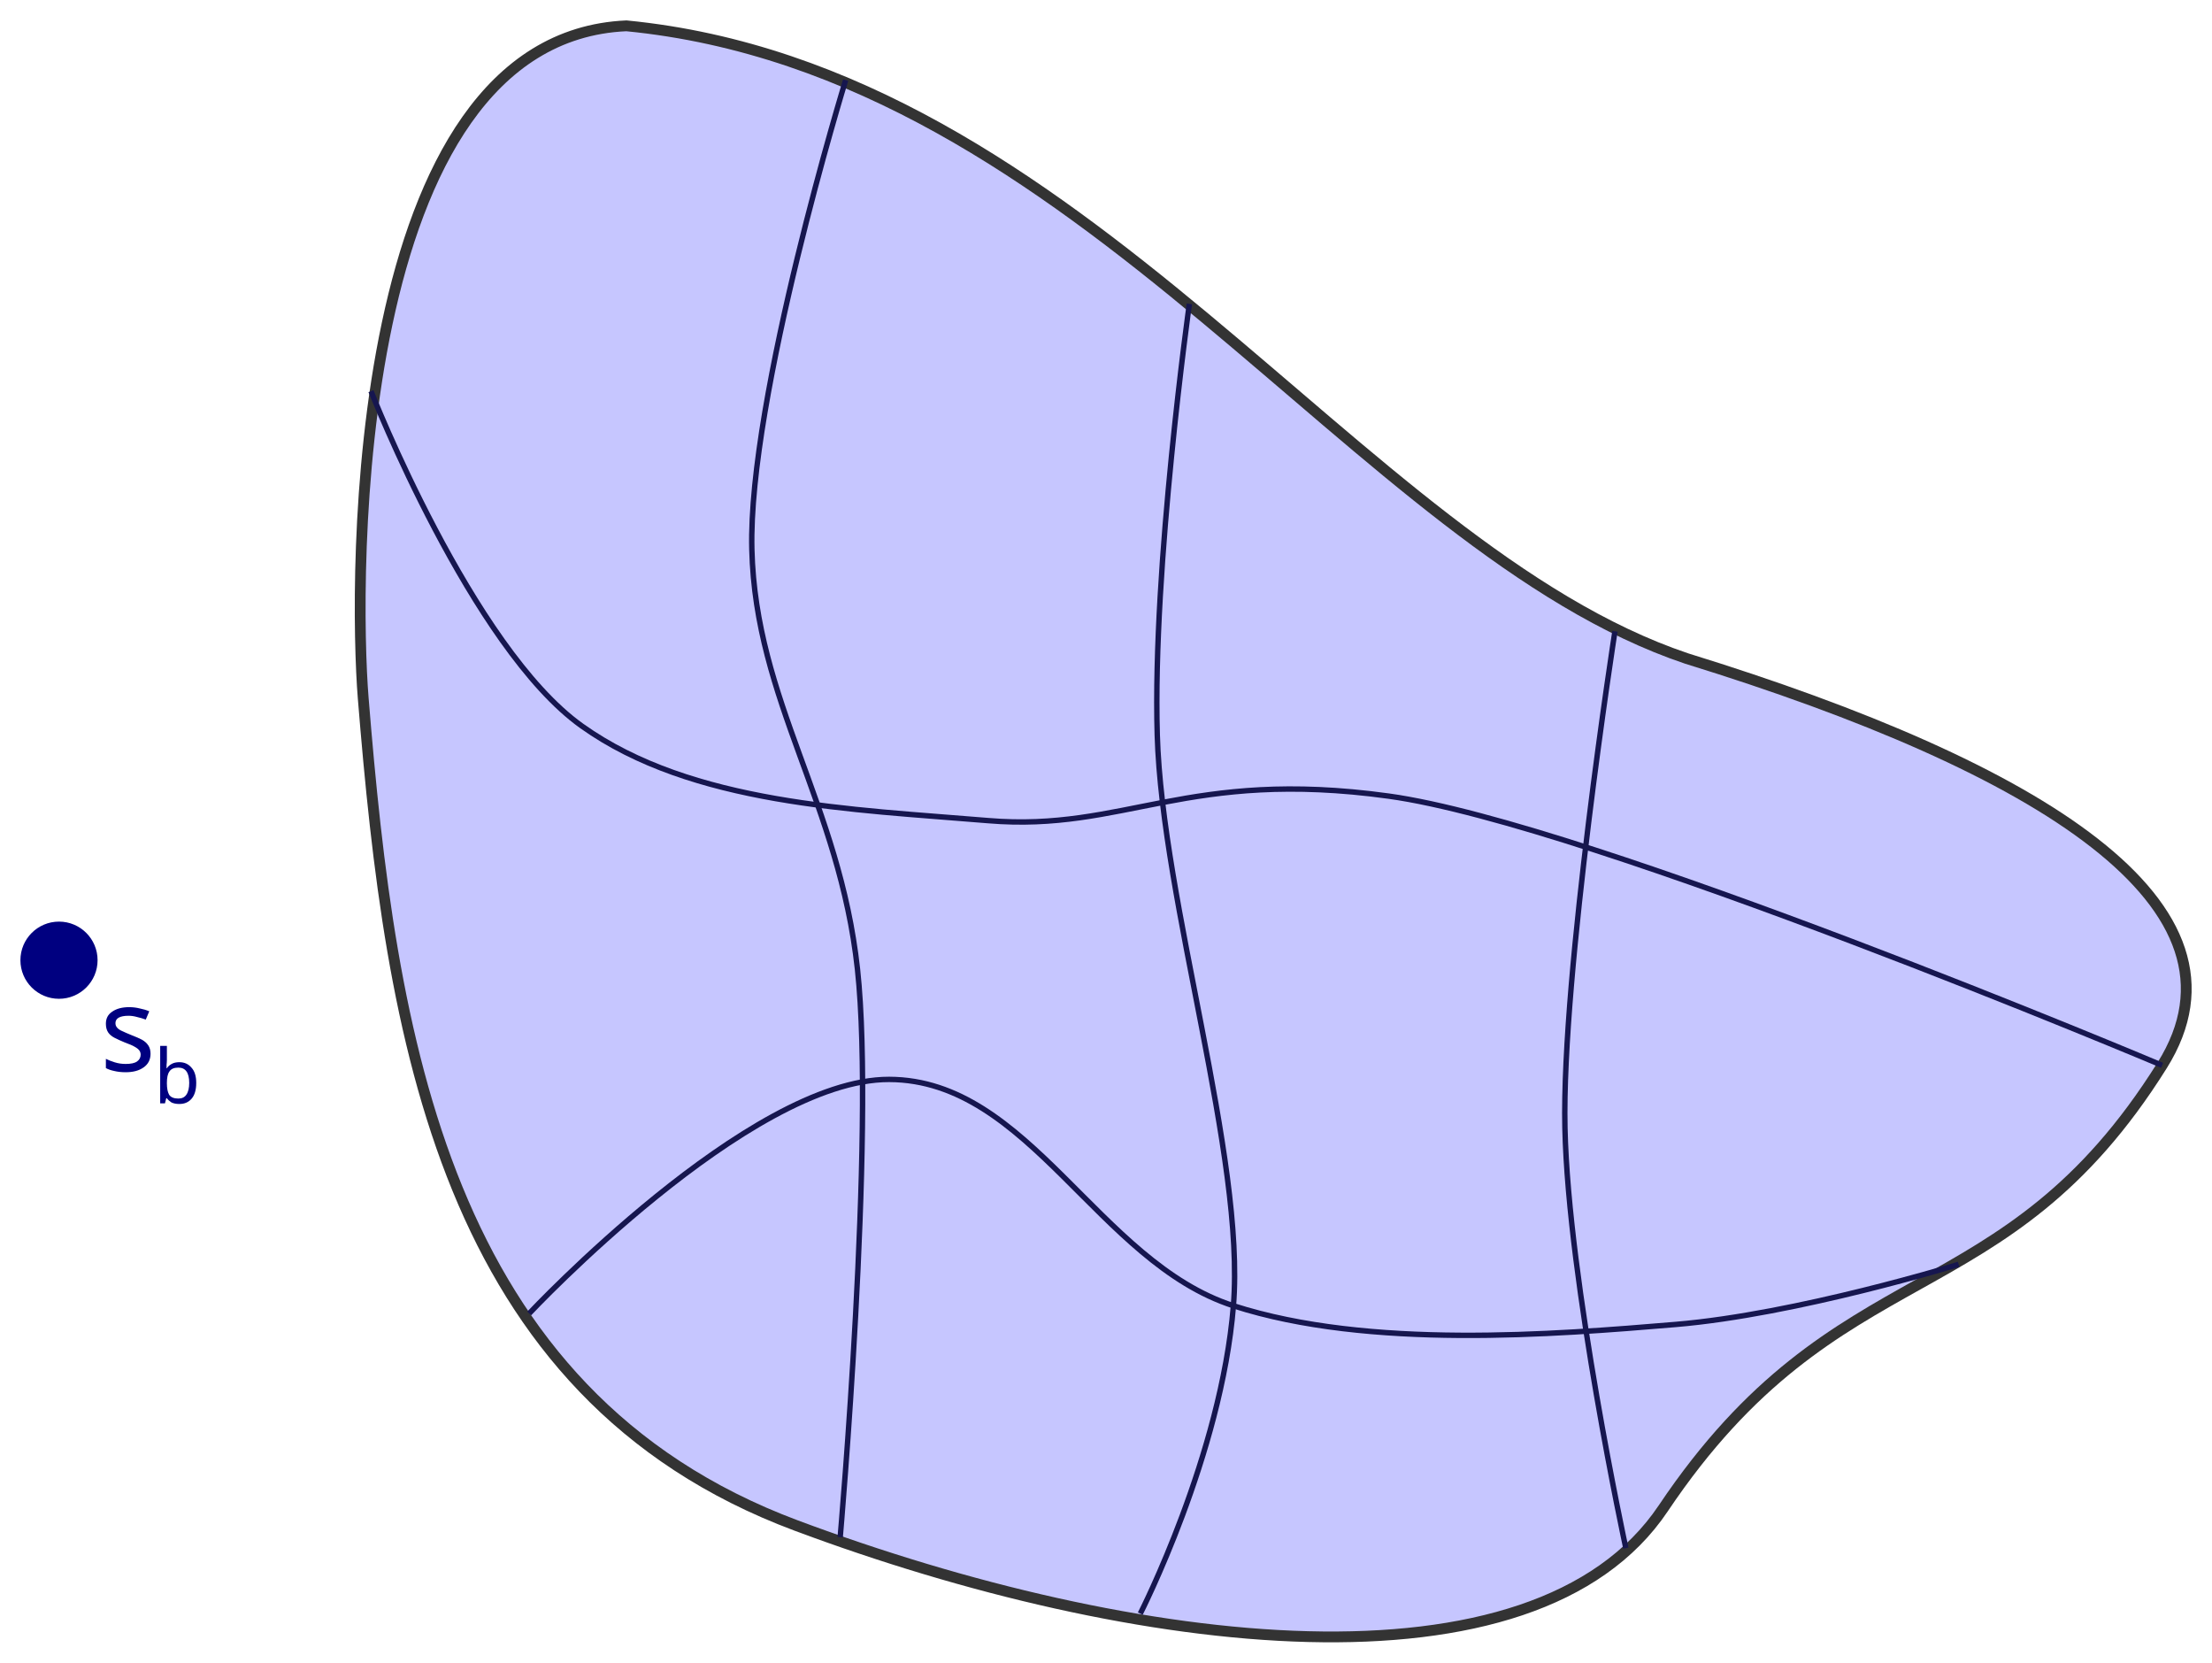
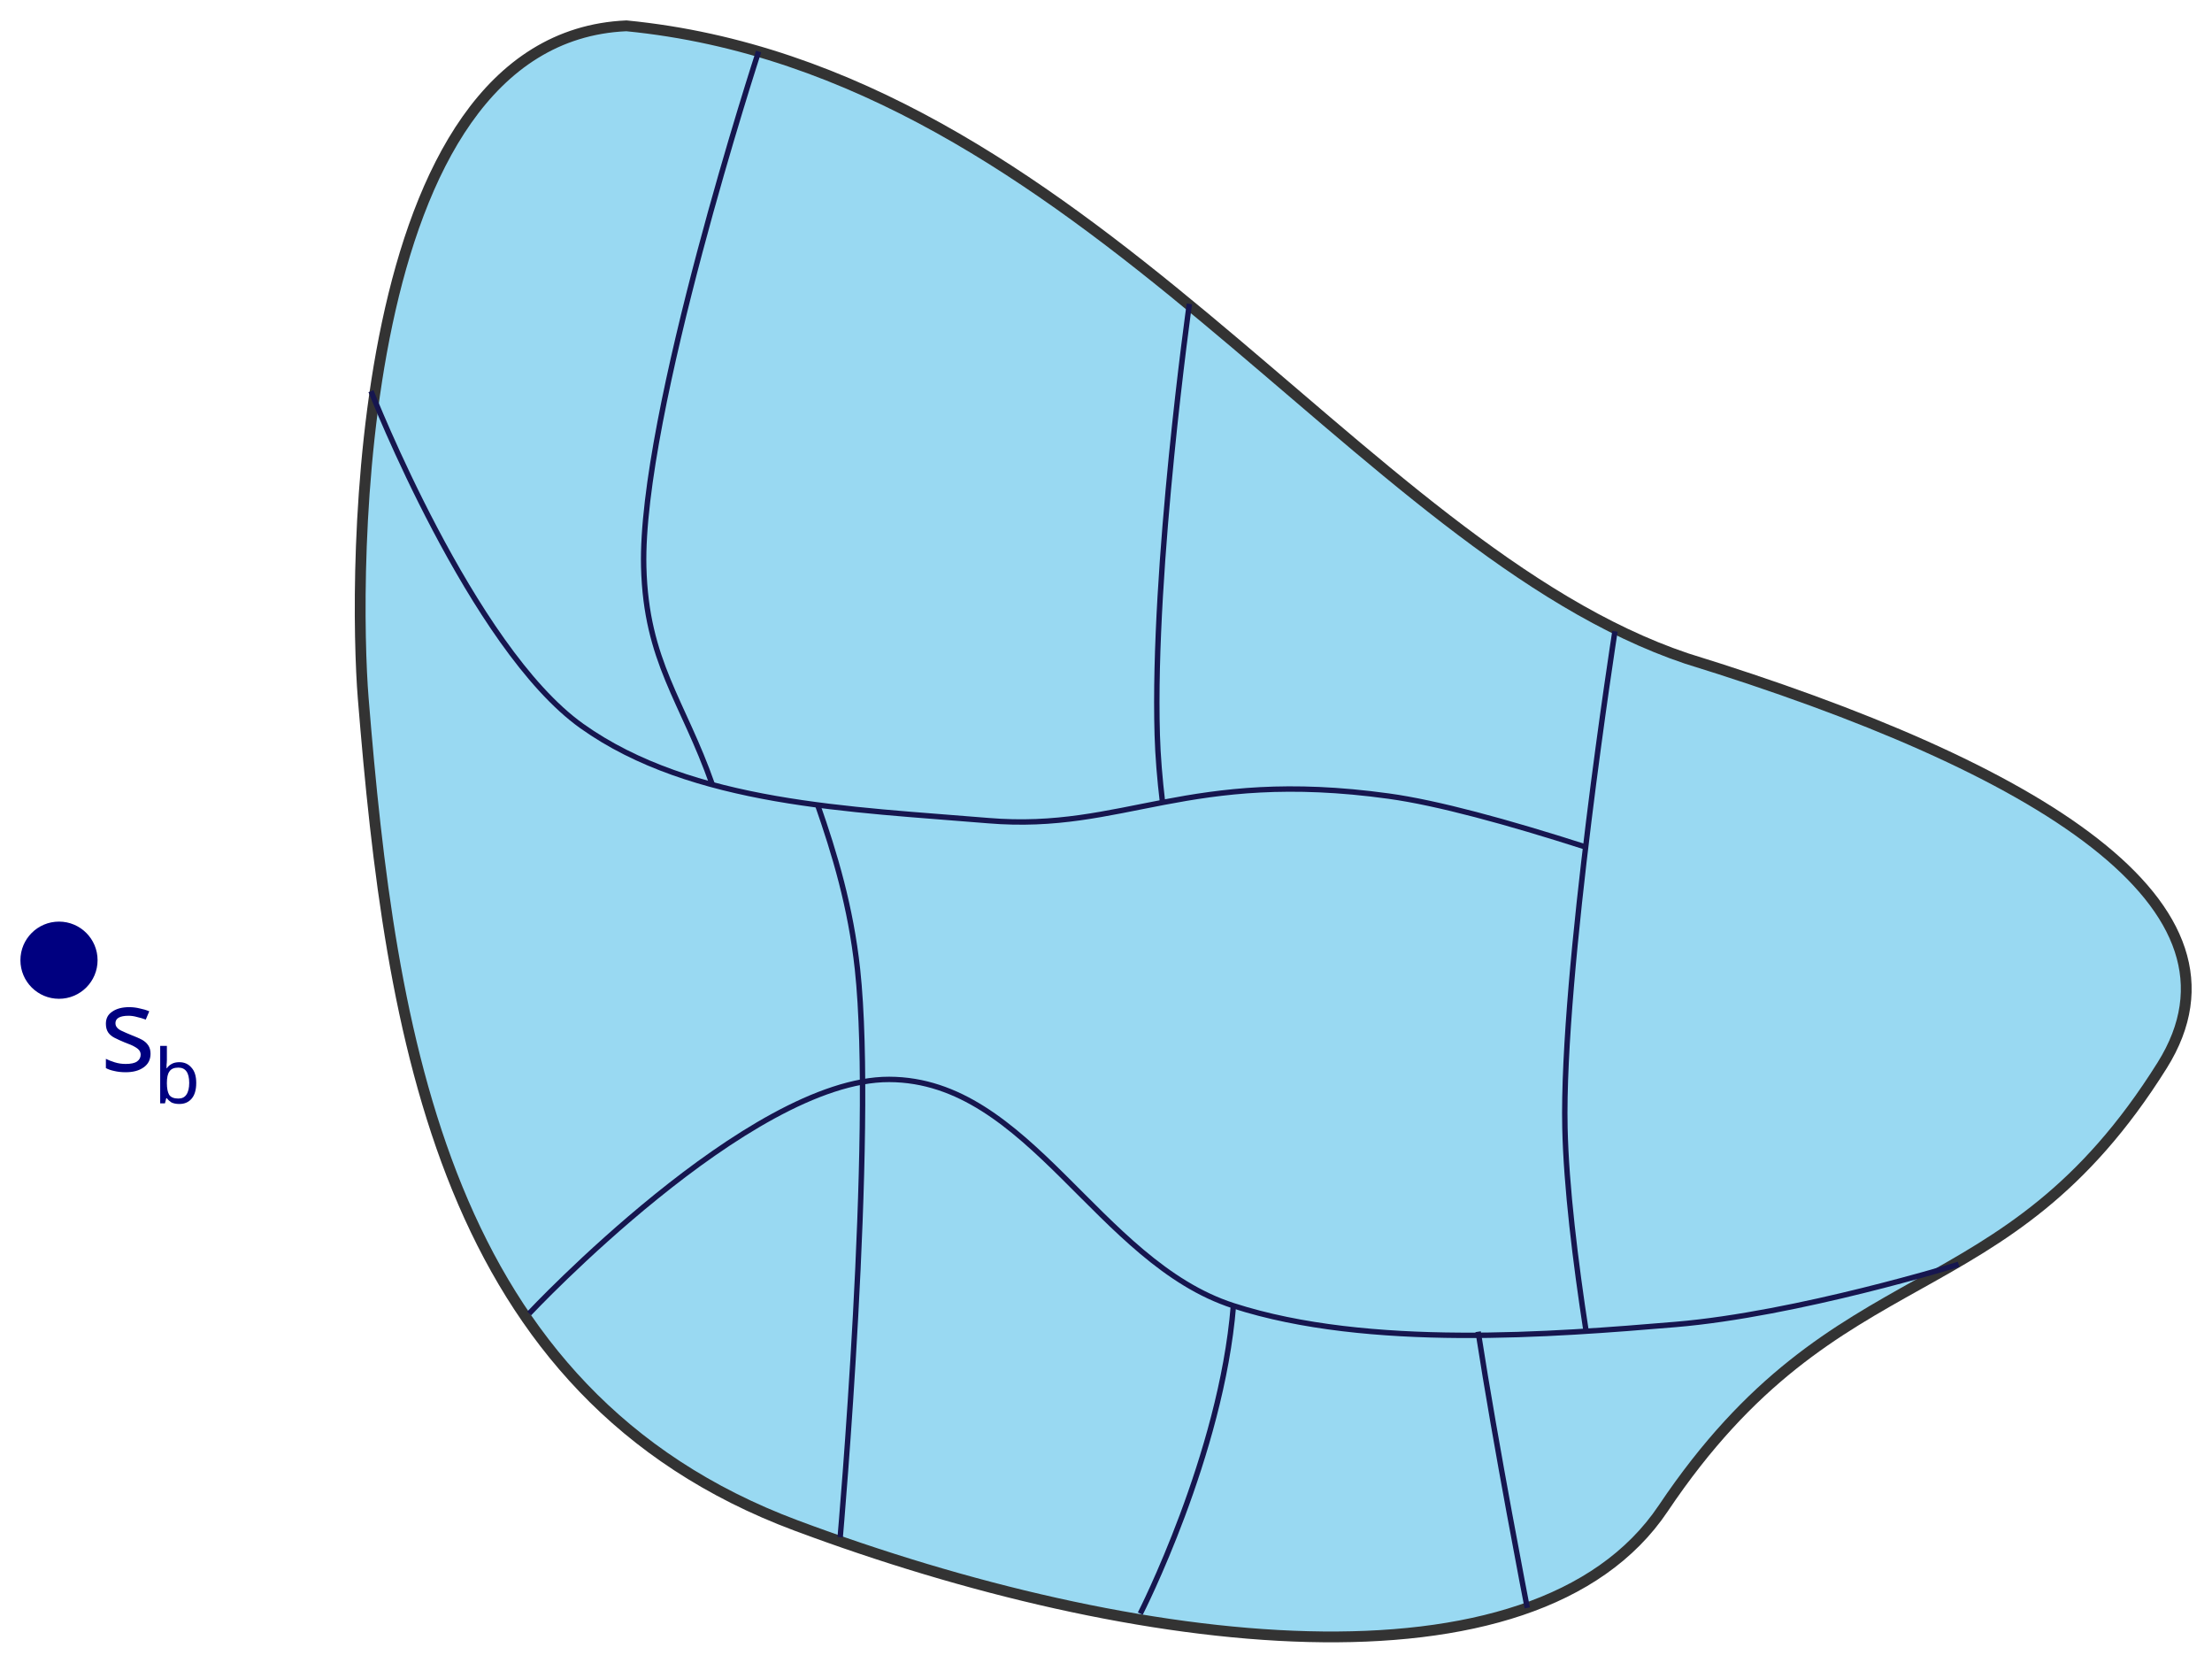
<svg xmlns="http://www.w3.org/2000/svg" width="108.36mm" height="81.43mm" viewBox="0 0 108.36 81.43" version="1.1" id="svg6473">
  <defs id="defs6467" />
  <g id="layer1" transform="translate(-28.51994,-48.21129)">
-     <path id="path7021" d="m 134.439,100.385 c -7.787,12.433 -15.865,8.915 -24.441,21.696 -6.336,9.442 -25.911,7.028 -42.475,0.841 C 50.205,116.454 47.652,98.887 46.313,82.407 45.853,76.748 45.61,50.074 59.206,49.476 c 22.402,2.192 35.794,25.562 51.935,30.985 17.339,5.354 28.196,12.104 23.298,19.924 z" style="opacity:1;vector-effect:none;fill:#0000ff;fill-opacity:0.226;stroke:#333333;stroke-width:0.529;stroke-linecap:square;stroke-linejoin:miter;stroke-miterlimit:10;stroke-dasharray:none;stroke-dashoffset:0;stroke-opacity:1" />
+     <path id="path7021" d="m 134.439,100.385 c -7.787,12.433 -15.865,8.915 -24.441,21.696 -6.336,9.442 -25.911,7.028 -42.475,0.841 C 50.205,116.454 47.652,98.887 46.313,82.407 45.853,76.748 45.61,50.074 59.206,49.476 c 22.402,2.192 35.794,25.562 51.935,30.985 17.339,5.354 28.196,12.104 23.298,19.924 z" style="opacity:1;vector-effect:none;fill:#99d9f2;fill-opacity:1;stroke:#333333;stroke-width:0.529;stroke-linecap:square;stroke-linejoin:miter;stroke-miterlimit:10;stroke-dasharray:none;stroke-dashoffset:0;stroke-opacity:1" />
    <text id="text7049" y="100.659" x="33.41" style="font-style:normal;font-variant:normal;font-weight:normal;font-stretch:normal;font-size:5.726px;line-height:1.25;font-family:'Open Sans';-inkscape-font-specification:'Open Sans';font-variant-ligatures:normal;font-variant-position:normal;font-variant-caps:normal;font-variant-numeric:normal;font-variant-alternates:normal;font-feature-settings:normal;text-indent:0;text-align:start;text-decoration:none;text-decoration-line:none;text-decoration-style:solid;text-decoration-color:#000000;letter-spacing:0px;word-spacing:0px;text-transform:none;writing-mode:lr-tb;direction:ltr;text-orientation:mixed;dominant-baseline:auto;baseline-shift:baseline;text-anchor:start;white-space:normal;shape-padding:0;opacity:1;vector-effect:none;fill:#000080;fill-opacity:1;stroke:none;stroke-width:0.265;stroke-linecap:butt;stroke-linejoin:miter;stroke-miterlimit:4;stroke-dasharray:none;stroke-dashoffset:0;stroke-opacity:1" xml:space="preserve">
      <tspan style="font-style:normal;font-variant:normal;font-weight:normal;font-stretch:normal;font-family:Montserrat;-inkscape-font-specification:Montserrat;fill:#000080;stroke-width:0.265" y="100.659" x="33.41" id="tspan7047">s<tspan id="tspan7045" style="font-style:normal;font-variant:normal;font-weight:normal;font-stretch:normal;font-size:1.478px;font-family:Montserrat;-inkscape-font-specification:Montserrat;baseline-shift:sub;fill:#000080;stroke-width:0.265" />
      </tspan>
    </text>
    <text xml:space="preserve" style="font-style:normal;font-variant:normal;font-weight:normal;font-stretch:normal;font-size:5.726px;line-height:1.25;font-family:'Open Sans';-inkscape-font-specification:'Open Sans';font-variant-ligatures:normal;font-variant-position:normal;font-variant-caps:normal;font-variant-numeric:normal;font-variant-alternates:normal;font-feature-settings:normal;text-indent:0;text-align:start;text-decoration:none;text-decoration-line:none;text-decoration-style:solid;text-decoration-color:#000000;letter-spacing:0px;word-spacing:0px;text-transform:none;writing-mode:lr-tb;direction:ltr;text-orientation:mixed;dominant-baseline:auto;baseline-shift:baseline;text-anchor:start;white-space:normal;shape-padding:0;opacity:1;vector-effect:none;fill:#000080;fill-opacity:1;stroke:none;stroke-width:0.265;stroke-linecap:butt;stroke-linejoin:miter;stroke-miterlimit:4;stroke-dasharray:none;stroke-dashoffset:0;stroke-opacity:1" x="36.056" y="102.247" id="text7057">
      <tspan id="tspan7055" x="36.056" y="102.247" style="font-style:normal;font-variant:normal;font-weight:normal;font-stretch:normal;font-size:3.704px;font-family:Montserrat;-inkscape-font-specification:Montserrat;fill:#000080;stroke-width:0.265">b</tspan>
    </text>
    <circle style="opacity:1;vector-effect:none;fill:#000080;fill-opacity:1;stroke:none;stroke-width:0.529;stroke-linecap:square;stroke-linejoin:miter;stroke-miterlimit:10;stroke-dasharray:none;stroke-dashoffset:0;stroke-opacity:1" id="path7059" cx="31.41" cy="95.236" r="1.89" />
-     <path style="fill:none;stroke:#16164f;stroke-width:0.265px;stroke-linecap:butt;stroke-linejoin:miter;stroke-opacity:1" d="m 69.947,52.133 c 0,0 -4.779,15.55 -4.596,22.987 0.183,7.437 4.292,12.426 5.174,20.55 0.882,8.124 -0.846,27.824 -0.846,27.824" id="path7067" />
-     <path style="fill:none;stroke:#16164f;stroke-width:0.265px;stroke-linecap:butt;stroke-linejoin:miter;stroke-opacity:1" d="m 86.785,63.091 c 0,0 -1.814,12.887 -1.574,21.113 0.24,8.226 4.321,20.653 3.731,27.955 -0.59,7.302 -4.562,15.076 -4.562,15.076" id="path7069" />
-     <path style="fill:none;stroke:#16164f;stroke-width:0.265px;stroke-linecap:butt;stroke-linejoin:miter;stroke-opacity:1" d="m 107.632,79.127 c 0,0 -2.615,16.787 -2.45,24.325 0.165,7.538 2.984,20.576 2.984,20.576" id="path7071" />
-     <path style="fill:none;stroke:#16164f;stroke-width:0.265px;stroke-linecap:butt;stroke-linejoin:miter;stroke-opacity:1" d="m 46.694,67.368 c 0,0 4.925,12.554 10.331,16.402 5.406,3.849 13.242,4.071 19.901,4.63 6.659,0.559 9.755,-2.56 19.624,-1.2 9.87,1.36 37.888,13.185 37.888,13.185" id="path7073" />
    <path style="fill:none;stroke:#16164f;stroke-width:0.265px;stroke-linecap:butt;stroke-linejoin:miter;stroke-opacity:1" d="m 54.445,112.536 c 0,0 10.763,-11.479 17.632,-11.462 6.869,0.017 10.225,8.944 16.865,11.085 6.64,2.141 15.705,1.415 21.661,0.916 5.955,-0.498 13.867,-2.945 13.867,-2.945" id="path7075" />
+     <path style="fill:none;stroke:#16164f;stroke-width:0.265px;stroke-linecap:butt;stroke-linejoin:miter;stroke-opacity:1" d="m 86.785,63.091 c 0,0 -1.814,12.887 -1.574,21.113 0.03,1.045 0.123,2.157 0.26,3.319 m 3.471,24.637 c -0.59,7.302 -4.562,15.076 -4.562,15.076" id="path7069" />
+     <path style="fill:none;stroke:#16164f;stroke-width:0.265px;stroke-linecap:butt;stroke-linejoin:miter;stroke-opacity:1" d="m 46.694,67.368 c 0,0 4.925,12.554 10.331,16.402 5.406,3.849 13.242,4.071 19.901,4.63 6.659,0.559 9.755,-2.56 19.624,-1.2 2.373,0.327 5.796,1.259 9.627,2.487" id="path7073" />
+     <path style="fill:none;stroke:#16164f;stroke-width:0.265px;stroke-linecap:butt;stroke-linejoin:miter;stroke-opacity:1" d="m 107.632,79.127 c 0,0 -2.615,16.787 -2.45,24.325 0.063,2.87 0.51,6.536 1.04,9.977" id="path1182" />
+     <path style="fill:none;stroke:#16164f;stroke-width:0.265px;stroke-linecap:butt;stroke-linejoin:miter;stroke-opacity:1" d="m 100.93,113.43 c 0.863,5.598 2.406,13.525 2.406,13.525" id="path7071" />
+     <path style="fill:none;stroke:#16164f;stroke-width:0.265px;stroke-linecap:butt;stroke-linejoin:miter;stroke-opacity:1" d="m 65.682,50.734 c 0,0 -5.811,17.799 -5.628,25.236 0.115,4.652 1.927,6.569 3.363,10.672" id="path1178" />
+     <path style="fill:none;stroke:#16164f;stroke-width:0.265px;stroke-linecap:butt;stroke-linejoin:miter;stroke-opacity:1" d="m 68.552,87.569 c 0.86,2.456 1.642,5.059 1.973,8.101 0.882,8.124 -0.846,27.824 -0.846,27.824" id="path7067" />
  </g>
</svg>
